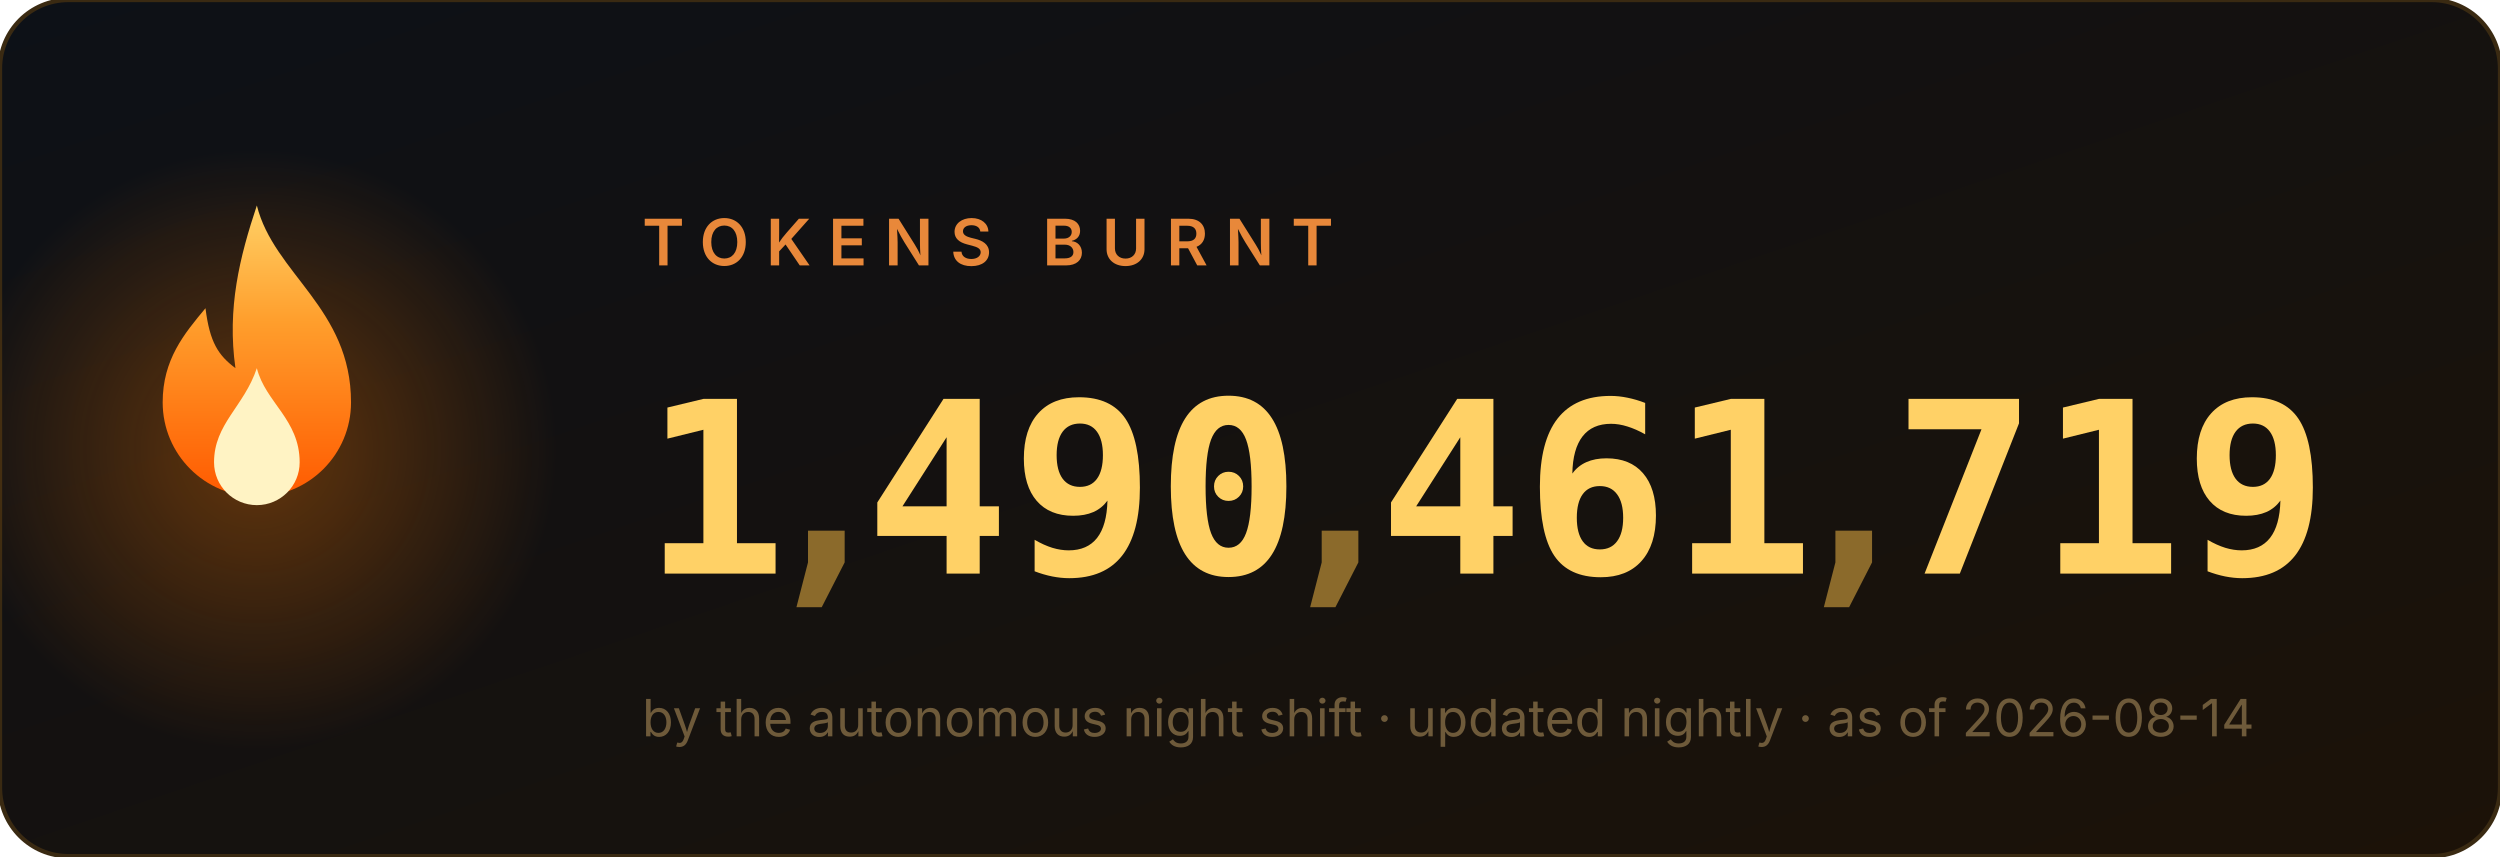
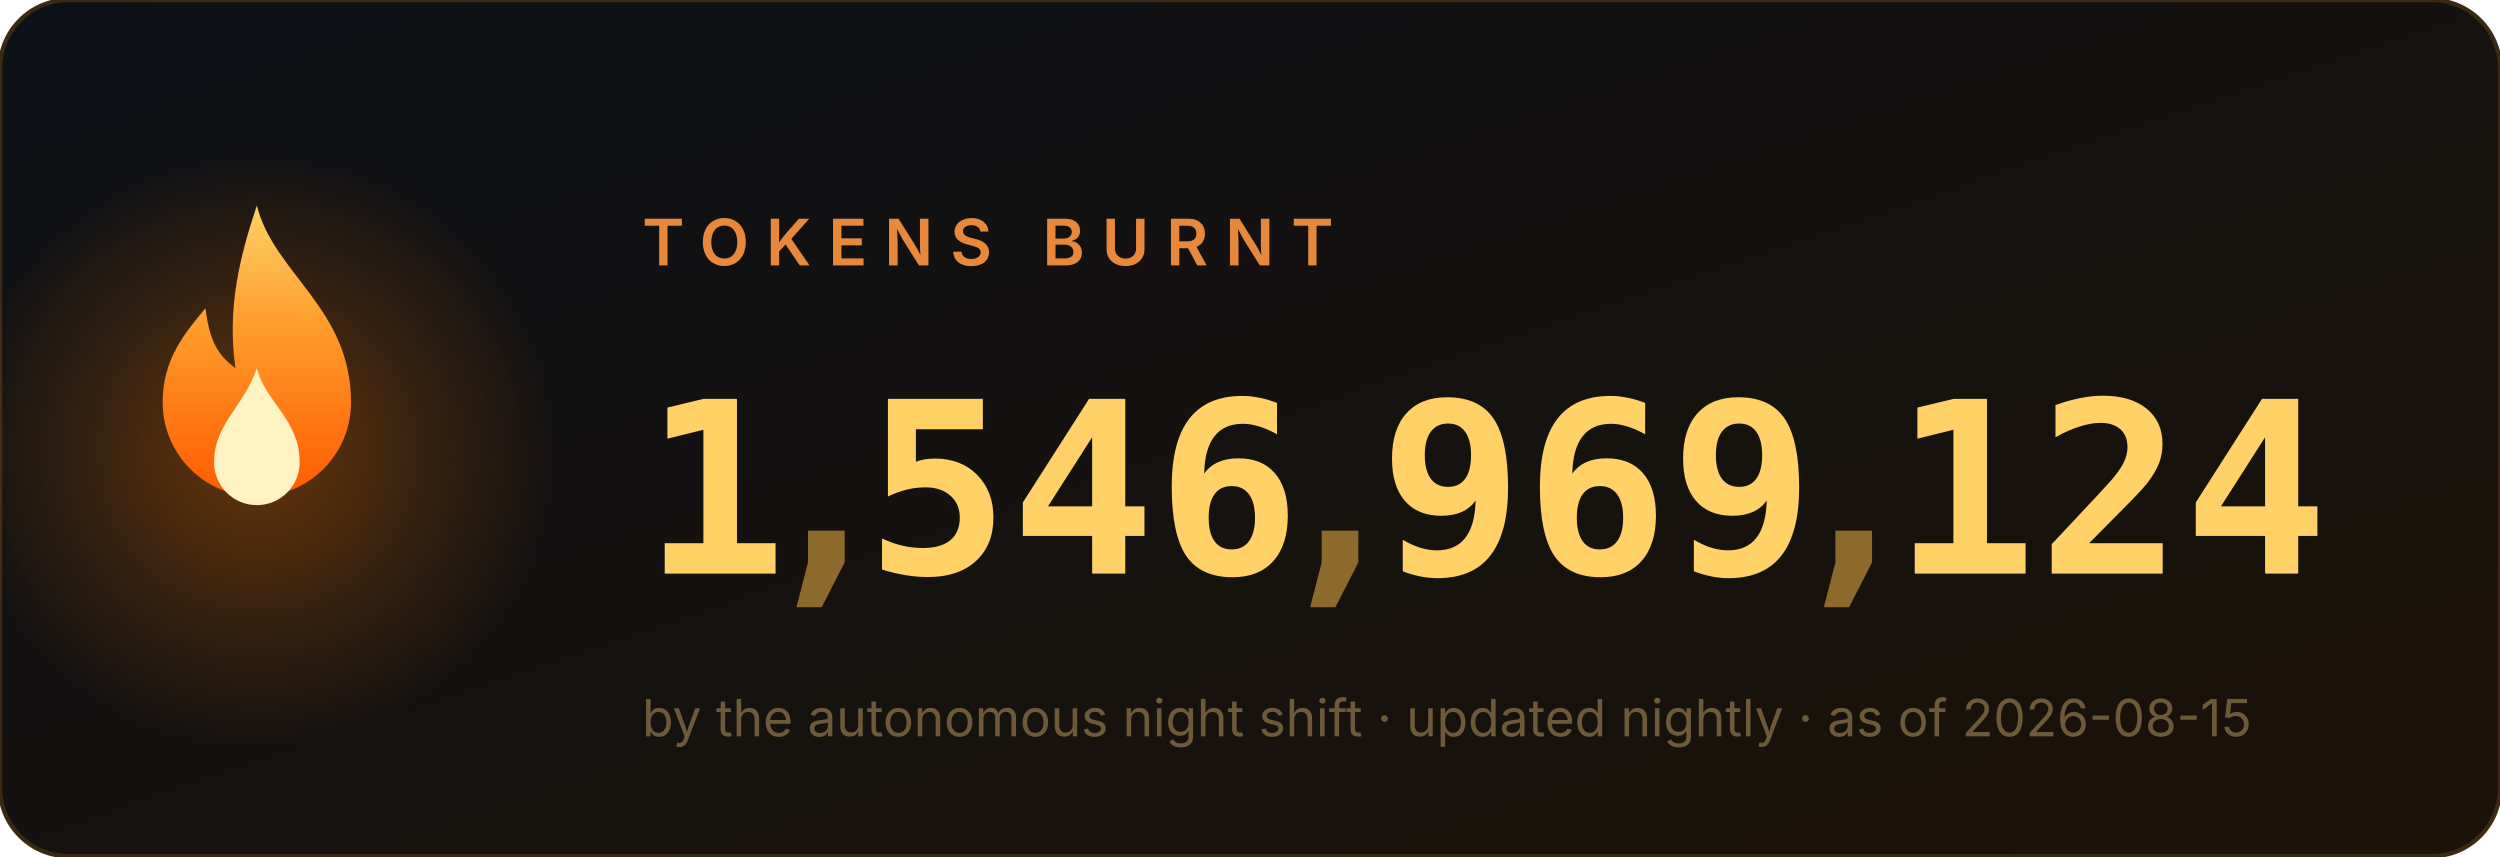
- <svg xmlns="http://www.w3.org/2000/svg" width="584" height="200" viewBox="0 0 584 200" role="img" aria-label="1,490,461,719 tokens burnt">
+ <svg xmlns="http://www.w3.org/2000/svg" width="584" height="200" viewBox="0 0 584 200" role="img" aria-label="1,546,969,124 tokens burnt">
  <style>
.num{font:700 56px ui-monospace,'Cascadia Code',Menlo,Consolas,monospace;fill:#ffd166}
.comma{fill:#8b6a2b}
.label{font:600 15px -apple-system,'Segoe UI',sans-serif;fill:#e8883a;letter-spacing:4px}
.sub{font:400 12px -apple-system,'Segoe UI',sans-serif;fill:#6e5a3a}
</style>
  <defs>
    <linearGradient id="bg" x1="0" y1="0" x2="1" y2="1">
      <stop offset="0" stop-color="#0d1117" />
      <stop offset="1" stop-color="#1c1208" />
    </linearGradient>
    <linearGradient id="fg" x1="0" y1="1" x2="0" y2="0">
      <stop offset="0" stop-color="#ff5a00" />
      <stop offset=".6" stop-color="#ff9e2c" />
      <stop offset="1" stop-color="#ffd166" />
    </linearGradient>
    <radialGradient id="halo">
      <stop offset="0" stop-color="#ff7b00" />
      <stop offset="1" stop-color="#ff7b00" stop-opacity="0" />
    </radialGradient>
  </defs>
  <rect width="584" height="200" rx="16" fill="url(#bg)" stroke="#3a2a12" />
  <circle cx="60" cy="105" r="70" fill="url(#halo)" opacity=".35">
    <animate attributeName="opacity" values=".25;.55;.25" dur="2.2s" repeatCount="indefinite" />
  </circle>
  <g transform="translate(60,128)">
    <g>
      <animateTransform attributeName="transform" type="scale" values="1 1;.95 1.1;1 1" dur="1.6s" repeatCount="indefinite" additive="sum" calcMode="spline" keySplines=".4 0 .6 1;.4 0 .6 1" />
      <path d="M0 -80c4 16 22 24 22 46a22 22 0 1 1-44 0c0-10 5-16 10-22 1 8 3 11 7 14-2-14 1-26 5-38z" fill="url(#fg)" />
      <path d="M0 -42c2 8 10 12 10 22a10 10 0 1 1-20 0c0-9 7-13 10-22z" fill="#fff3c4">
        <animateTransform attributeName="transform" type="scale" values="1 1;1.06 .92;1 1" dur="1.1s" repeatCount="indefinite" additive="sum" calcMode="spline" keySplines=".4 0 .6 1;.4 0 .6 1" />
      </path>
    </g>
  </g>
  <text x="150" y="62" class="label">TOKENS BURNT</text>
  <svg x="150" y="84" width="34" height="64" viewBox="0 0 34 64">
    <g transform="translate(0,-64)">
      <g>
        <animateTransform attributeName="transform" type="translate" values="0 64;0 64;0 0" keyTimes="0;0.000;1" dur="0.97s" begin="0s" fill="freeze" additive="sum" calcMode="spline" keySplines="0 0 1 1;.2 .7 .3 1" />
        <text x="17" y="50" class="num" text-anchor="middle">0</text>
        <text x="17" y="114" class="num" text-anchor="middle">1</text>
        <text x="17" y="178" class="num" text-anchor="middle">2</text>
        <text x="17" y="242" class="num" text-anchor="middle">3</text>
        <text x="17" y="306" class="num" text-anchor="middle">4</text>
        <text x="17" y="370" class="num" text-anchor="middle">5</text>
        <text x="17" y="434" class="num" text-anchor="middle">6</text>
        <text x="17" y="498" class="num" text-anchor="middle">7</text>
        <text x="17" y="562" class="num" text-anchor="middle">8</text>
        <text x="17" y="626" class="num" text-anchor="middle">9</text>
      </g>
    </g>
  </svg>
  <text x="193" y="134" class="num comma" text-anchor="middle">,</text>
  <svg x="202" y="84" width="34" height="64" viewBox="0 0 34 64">
+     <g transform="translate(0,-320)">
+       <g>
+         <animateTransform attributeName="transform" type="translate" values="0 320;0 320;0 0" keyTimes="0;0.161;1" dur="1.49s" begin="0s" fill="freeze" additive="sum" calcMode="spline" keySplines="0 0 1 1;.2 .7 .3 1" />
+         <text x="17" y="50" class="num" text-anchor="middle">0</text>
+         <text x="17" y="114" class="num" text-anchor="middle">1</text>
+         <text x="17" y="178" class="num" text-anchor="middle">2</text>
+         <text x="17" y="242" class="num" text-anchor="middle">3</text>
+         <text x="17" y="306" class="num" text-anchor="middle">4</text>
+         <text x="17" y="370" class="num" text-anchor="middle">5</text>
+         <text x="17" y="434" class="num" text-anchor="middle">6</text>
+         <text x="17" y="498" class="num" text-anchor="middle">7</text>
+         <text x="17" y="562" class="num" text-anchor="middle">8</text>
+         <text x="17" y="626" class="num" text-anchor="middle">9</text>
+       </g>
+     </g>
+   </svg>
+   <svg x="236" y="84" width="34" height="64" viewBox="0 0 34 64">
    <g transform="translate(0,-256)">
      <g>
-         <animateTransform attributeName="transform" type="translate" values="0 256;0 256;0 0" keyTimes="0;0.169;1" dur="1.42s" begin="0s" fill="freeze" additive="sum" calcMode="spline" keySplines="0 0 1 1;.2 .7 .3 1" />
-         <text x="17" y="50" class="num" text-anchor="middle">0</text>
-         <text x="17" y="114" class="num" text-anchor="middle">1</text>
-         <text x="17" y="178" class="num" text-anchor="middle">2</text>
-         <text x="17" y="242" class="num" text-anchor="middle">3</text>
-         <text x="17" y="306" class="num" text-anchor="middle">4</text>
-         <text x="17" y="370" class="num" text-anchor="middle">5</text>
-         <text x="17" y="434" class="num" text-anchor="middle">6</text>
-         <text x="17" y="498" class="num" text-anchor="middle">7</text>
-         <text x="17" y="562" class="num" text-anchor="middle">8</text>
-         <text x="17" y="626" class="num" text-anchor="middle">9</text>
-       </g>
-     </g>
-   </svg>
-   <svg x="236" y="84" width="34" height="64" viewBox="0 0 34 64">
-     <g transform="translate(0,-576)">
-       <g>
-         <animateTransform attributeName="transform" type="translate" values="0 576;0 576;0 0" keyTimes="0;0.190;1" dur="1.89s" begin="0s" fill="freeze" additive="sum" calcMode="spline" keySplines="0 0 1 1;.2 .7 .3 1" />
+         <animateTransform attributeName="transform" type="translate" values="0 256;0 256;0 0" keyTimes="0;0.234;1" dur="1.54s" begin="0s" fill="freeze" additive="sum" calcMode="spline" keySplines="0 0 1 1;.2 .7 .3 1" />
        <text x="17" y="50" class="num" text-anchor="middle">0</text>
        <text x="17" y="114" class="num" text-anchor="middle">1</text>
        <text x="17" y="178" class="num" text-anchor="middle">2</text>
        <text x="17" y="242" class="num" text-anchor="middle">3</text>
        <text x="17" y="306" class="num" text-anchor="middle">4</text>
        <text x="17" y="370" class="num" text-anchor="middle">5</text>
        <text x="17" y="434" class="num" text-anchor="middle">6</text>
        <text x="17" y="498" class="num" text-anchor="middle">7</text>
        <text x="17" y="562" class="num" text-anchor="middle">8</text>
        <text x="17" y="626" class="num" text-anchor="middle">9</text>
      </g>
    </g>
  </svg>
  <svg x="270" y="84" width="34" height="64" viewBox="0 0 34 64">
-     <g transform="translate(0,0)">
-       <g>
-         <animateTransform attributeName="transform" type="translate" values="0 0;0 0;0 0" keyTimes="0;0.348;1" dur="1.38s" begin="0s" fill="freeze" additive="sum" calcMode="spline" keySplines="0 0 1 1;.2 .7 .3 1" />
+     <g transform="translate(0,-384)">
+       <g>
+         <animateTransform attributeName="transform" type="translate" values="0 384;0 384;0 0" keyTimes="0;0.267;1" dur="1.80s" begin="0s" fill="freeze" additive="sum" calcMode="spline" keySplines="0 0 1 1;.2 .7 .3 1" />
        <text x="17" y="50" class="num" text-anchor="middle">0</text>
        <text x="17" y="114" class="num" text-anchor="middle">1</text>
        <text x="17" y="178" class="num" text-anchor="middle">2</text>
        <text x="17" y="242" class="num" text-anchor="middle">3</text>
        <text x="17" y="306" class="num" text-anchor="middle">4</text>
        <text x="17" y="370" class="num" text-anchor="middle">5</text>
        <text x="17" y="434" class="num" text-anchor="middle">6</text>
        <text x="17" y="498" class="num" text-anchor="middle">7</text>
        <text x="17" y="562" class="num" text-anchor="middle">8</text>
        <text x="17" y="626" class="num" text-anchor="middle">9</text>
      </g>
    </g>
  </svg>
  <text x="313" y="134" class="num comma" text-anchor="middle">,</text>
  <svg x="322" y="84" width="34" height="64" viewBox="0 0 34 64">
-     <g transform="translate(0,-256)">
-       <g>
-         <animateTransform attributeName="transform" type="translate" values="0 256;0 256;0 0" keyTimes="0;0.379;1" dur="1.90s" begin="0s" fill="freeze" additive="sum" calcMode="spline" keySplines="0 0 1 1;.2 .7 .3 1" />
+     <g transform="translate(0,-576)">
+       <g>
+         <animateTransform attributeName="transform" type="translate" values="0 576;0 576;0 0" keyTimes="0;0.320;1" dur="2.25s" begin="0s" fill="freeze" additive="sum" calcMode="spline" keySplines="0 0 1 1;.2 .7 .3 1" />
        <text x="17" y="50" class="num" text-anchor="middle">0</text>
        <text x="17" y="114" class="num" text-anchor="middle">1</text>
        <text x="17" y="178" class="num" text-anchor="middle">2</text>
        <text x="17" y="242" class="num" text-anchor="middle">3</text>
        <text x="17" y="306" class="num" text-anchor="middle">4</text>
        <text x="17" y="370" class="num" text-anchor="middle">5</text>
        <text x="17" y="434" class="num" text-anchor="middle">6</text>
        <text x="17" y="498" class="num" text-anchor="middle">7</text>
        <text x="17" y="562" class="num" text-anchor="middle">8</text>
        <text x="17" y="626" class="num" text-anchor="middle">9</text>
      </g>
    </g>
  </svg>
  <svg x="356" y="84" width="34" height="64" viewBox="0 0 34 64">
    <g transform="translate(0,-384)">
      <g>
        <animateTransform attributeName="transform" type="translate" values="0 384;0 384;0 0" keyTimes="0;0.389;1" dur="2.16s" begin="0s" fill="freeze" additive="sum" calcMode="spline" keySplines="0 0 1 1;.2 .7 .3 1" />
        <text x="17" y="50" class="num" text-anchor="middle">0</text>
        <text x="17" y="114" class="num" text-anchor="middle">1</text>
        <text x="17" y="178" class="num" text-anchor="middle">2</text>
        <text x="17" y="242" class="num" text-anchor="middle">3</text>
        <text x="17" y="306" class="num" text-anchor="middle">4</text>
        <text x="17" y="370" class="num" text-anchor="middle">5</text>
        <text x="17" y="434" class="num" text-anchor="middle">6</text>
        <text x="17" y="498" class="num" text-anchor="middle">7</text>
        <text x="17" y="562" class="num" text-anchor="middle">8</text>
        <text x="17" y="626" class="num" text-anchor="middle">9</text>
      </g>
    </g>
  </svg>
  <svg x="390" y="84" width="34" height="64" viewBox="0 0 34 64">
-     <g transform="translate(0,-64)">
-       <g>
-         <animateTransform attributeName="transform" type="translate" values="0 64;0 64;0 0" keyTimes="0;0.497;1" dur="1.93s" begin="0s" fill="freeze" additive="sum" calcMode="spline" keySplines="0 0 1 1;.2 .7 .3 1" />
+     <g transform="translate(0,-576)">
+       <g>
+         <animateTransform attributeName="transform" type="translate" values="0 576;0 576;0 0" keyTimes="0;0.386;1" dur="2.49s" begin="0s" fill="freeze" additive="sum" calcMode="spline" keySplines="0 0 1 1;.2 .7 .3 1" />
        <text x="17" y="50" class="num" text-anchor="middle">0</text>
        <text x="17" y="114" class="num" text-anchor="middle">1</text>
        <text x="17" y="178" class="num" text-anchor="middle">2</text>
        <text x="17" y="242" class="num" text-anchor="middle">3</text>
        <text x="17" y="306" class="num" text-anchor="middle">4</text>
        <text x="17" y="370" class="num" text-anchor="middle">5</text>
        <text x="17" y="434" class="num" text-anchor="middle">6</text>
        <text x="17" y="498" class="num" text-anchor="middle">7</text>
        <text x="17" y="562" class="num" text-anchor="middle">8</text>
        <text x="17" y="626" class="num" text-anchor="middle">9</text>
      </g>
    </g>
  </svg>
  <text x="433" y="134" class="num comma" text-anchor="middle">,</text>
  <svg x="442" y="84" width="34" height="64" viewBox="0 0 34 64">
-     <g transform="translate(0,-448)">
-       <g>
-         <animateTransform attributeName="transform" type="translate" values="0 448;0 448;0 0" keyTimes="0;0.463;1" dur="2.59s" begin="0s" fill="freeze" additive="sum" calcMode="spline" keySplines="0 0 1 1;.2 .7 .3 1" />
+     <g transform="translate(0,-64)">
+       <g>
+         <animateTransform attributeName="transform" type="translate" values="0 64;0 64;0 0" keyTimes="0;0.553;1" dur="2.17s" begin="0s" fill="freeze" additive="sum" calcMode="spline" keySplines="0 0 1 1;.2 .7 .3 1" />
        <text x="17" y="50" class="num" text-anchor="middle">0</text>
        <text x="17" y="114" class="num" text-anchor="middle">1</text>
        <text x="17" y="178" class="num" text-anchor="middle">2</text>
        <text x="17" y="242" class="num" text-anchor="middle">3</text>
        <text x="17" y="306" class="num" text-anchor="middle">4</text>
        <text x="17" y="370" class="num" text-anchor="middle">5</text>
        <text x="17" y="434" class="num" text-anchor="middle">6</text>
        <text x="17" y="498" class="num" text-anchor="middle">7</text>
        <text x="17" y="562" class="num" text-anchor="middle">8</text>
        <text x="17" y="626" class="num" text-anchor="middle">9</text>
      </g>
    </g>
  </svg>
  <svg x="476" y="84" width="34" height="64" viewBox="0 0 34 64">
-     <g transform="translate(0,-64)">
-       <g>
-         <animateTransform attributeName="transform" type="translate" values="0 64;0 64;0 0" keyTimes="0;0.576;1" dur="2.29s" begin="0s" fill="freeze" additive="sum" calcMode="spline" keySplines="0 0 1 1;.2 .7 .3 1" />
+     <g transform="translate(0,-128)">
+       <g>
+         <animateTransform attributeName="transform" type="translate" values="0 128;0 128;0 0" keyTimes="0;0.559;1" dur="2.36s" begin="0s" fill="freeze" additive="sum" calcMode="spline" keySplines="0 0 1 1;.2 .7 .3 1" />
        <text x="17" y="50" class="num" text-anchor="middle">0</text>
        <text x="17" y="114" class="num" text-anchor="middle">1</text>
        <text x="17" y="178" class="num" text-anchor="middle">2</text>
        <text x="17" y="242" class="num" text-anchor="middle">3</text>
        <text x="17" y="306" class="num" text-anchor="middle">4</text>
        <text x="17" y="370" class="num" text-anchor="middle">5</text>
        <text x="17" y="434" class="num" text-anchor="middle">6</text>
        <text x="17" y="498" class="num" text-anchor="middle">7</text>
        <text x="17" y="562" class="num" text-anchor="middle">8</text>
        <text x="17" y="626" class="num" text-anchor="middle">9</text>
      </g>
    </g>
  </svg>
  <svg x="510" y="84" width="34" height="64" viewBox="0 0 34 64">
-     <g transform="translate(0,-576)">
-       <g>
-         <animateTransform attributeName="transform" type="translate" values="0 576;0 576;0 0" keyTimes="0;0.485;1" dur="2.97s" begin="0s" fill="freeze" additive="sum" calcMode="spline" keySplines="0 0 1 1;.2 .7 .3 1" />
-         <text x="17" y="50" class="num" text-anchor="middle">0</text>
-         <text x="17" y="114" class="num" text-anchor="middle">1</text>
-         <text x="17" y="178" class="num" text-anchor="middle">2</text>
-         <text x="17" y="242" class="num" text-anchor="middle">3</text>
-         <text x="17" y="306" class="num" text-anchor="middle">4</text>
-         <text x="17" y="370" class="num" text-anchor="middle">5</text>
-         <text x="17" y="434" class="num" text-anchor="middle">6</text>
-         <text x="17" y="498" class="num" text-anchor="middle">7</text>
-         <text x="17" y="562" class="num" text-anchor="middle">8</text>
-         <text x="17" y="626" class="num" text-anchor="middle">9</text>
-       </g>
-     </g>
-   </svg>
-   <text x="150" y="172" class="sub">by the autonomous night shift · updated nightly · as of 2026-08-14</text>
+     <g transform="translate(0,-256)">
+       <g>
+         <animateTransform attributeName="transform" type="translate" values="0 256;0 256;0 0" keyTimes="0;0.550;1" dur="2.62s" begin="0s" fill="freeze" additive="sum" calcMode="spline" keySplines="0 0 1 1;.2 .7 .3 1" />
+         <text x="17" y="50" class="num" text-anchor="middle">0</text>
+         <text x="17" y="114" class="num" text-anchor="middle">1</text>
+         <text x="17" y="178" class="num" text-anchor="middle">2</text>
+         <text x="17" y="242" class="num" text-anchor="middle">3</text>
+         <text x="17" y="306" class="num" text-anchor="middle">4</text>
+         <text x="17" y="370" class="num" text-anchor="middle">5</text>
+         <text x="17" y="434" class="num" text-anchor="middle">6</text>
+         <text x="17" y="498" class="num" text-anchor="middle">7</text>
+         <text x="17" y="562" class="num" text-anchor="middle">8</text>
+         <text x="17" y="626" class="num" text-anchor="middle">9</text>
+       </g>
+     </g>
+   </svg>
+   <text x="150" y="172" class="sub">by the autonomous night shift · updated nightly · as of 2026-08-15</text>
</svg>
